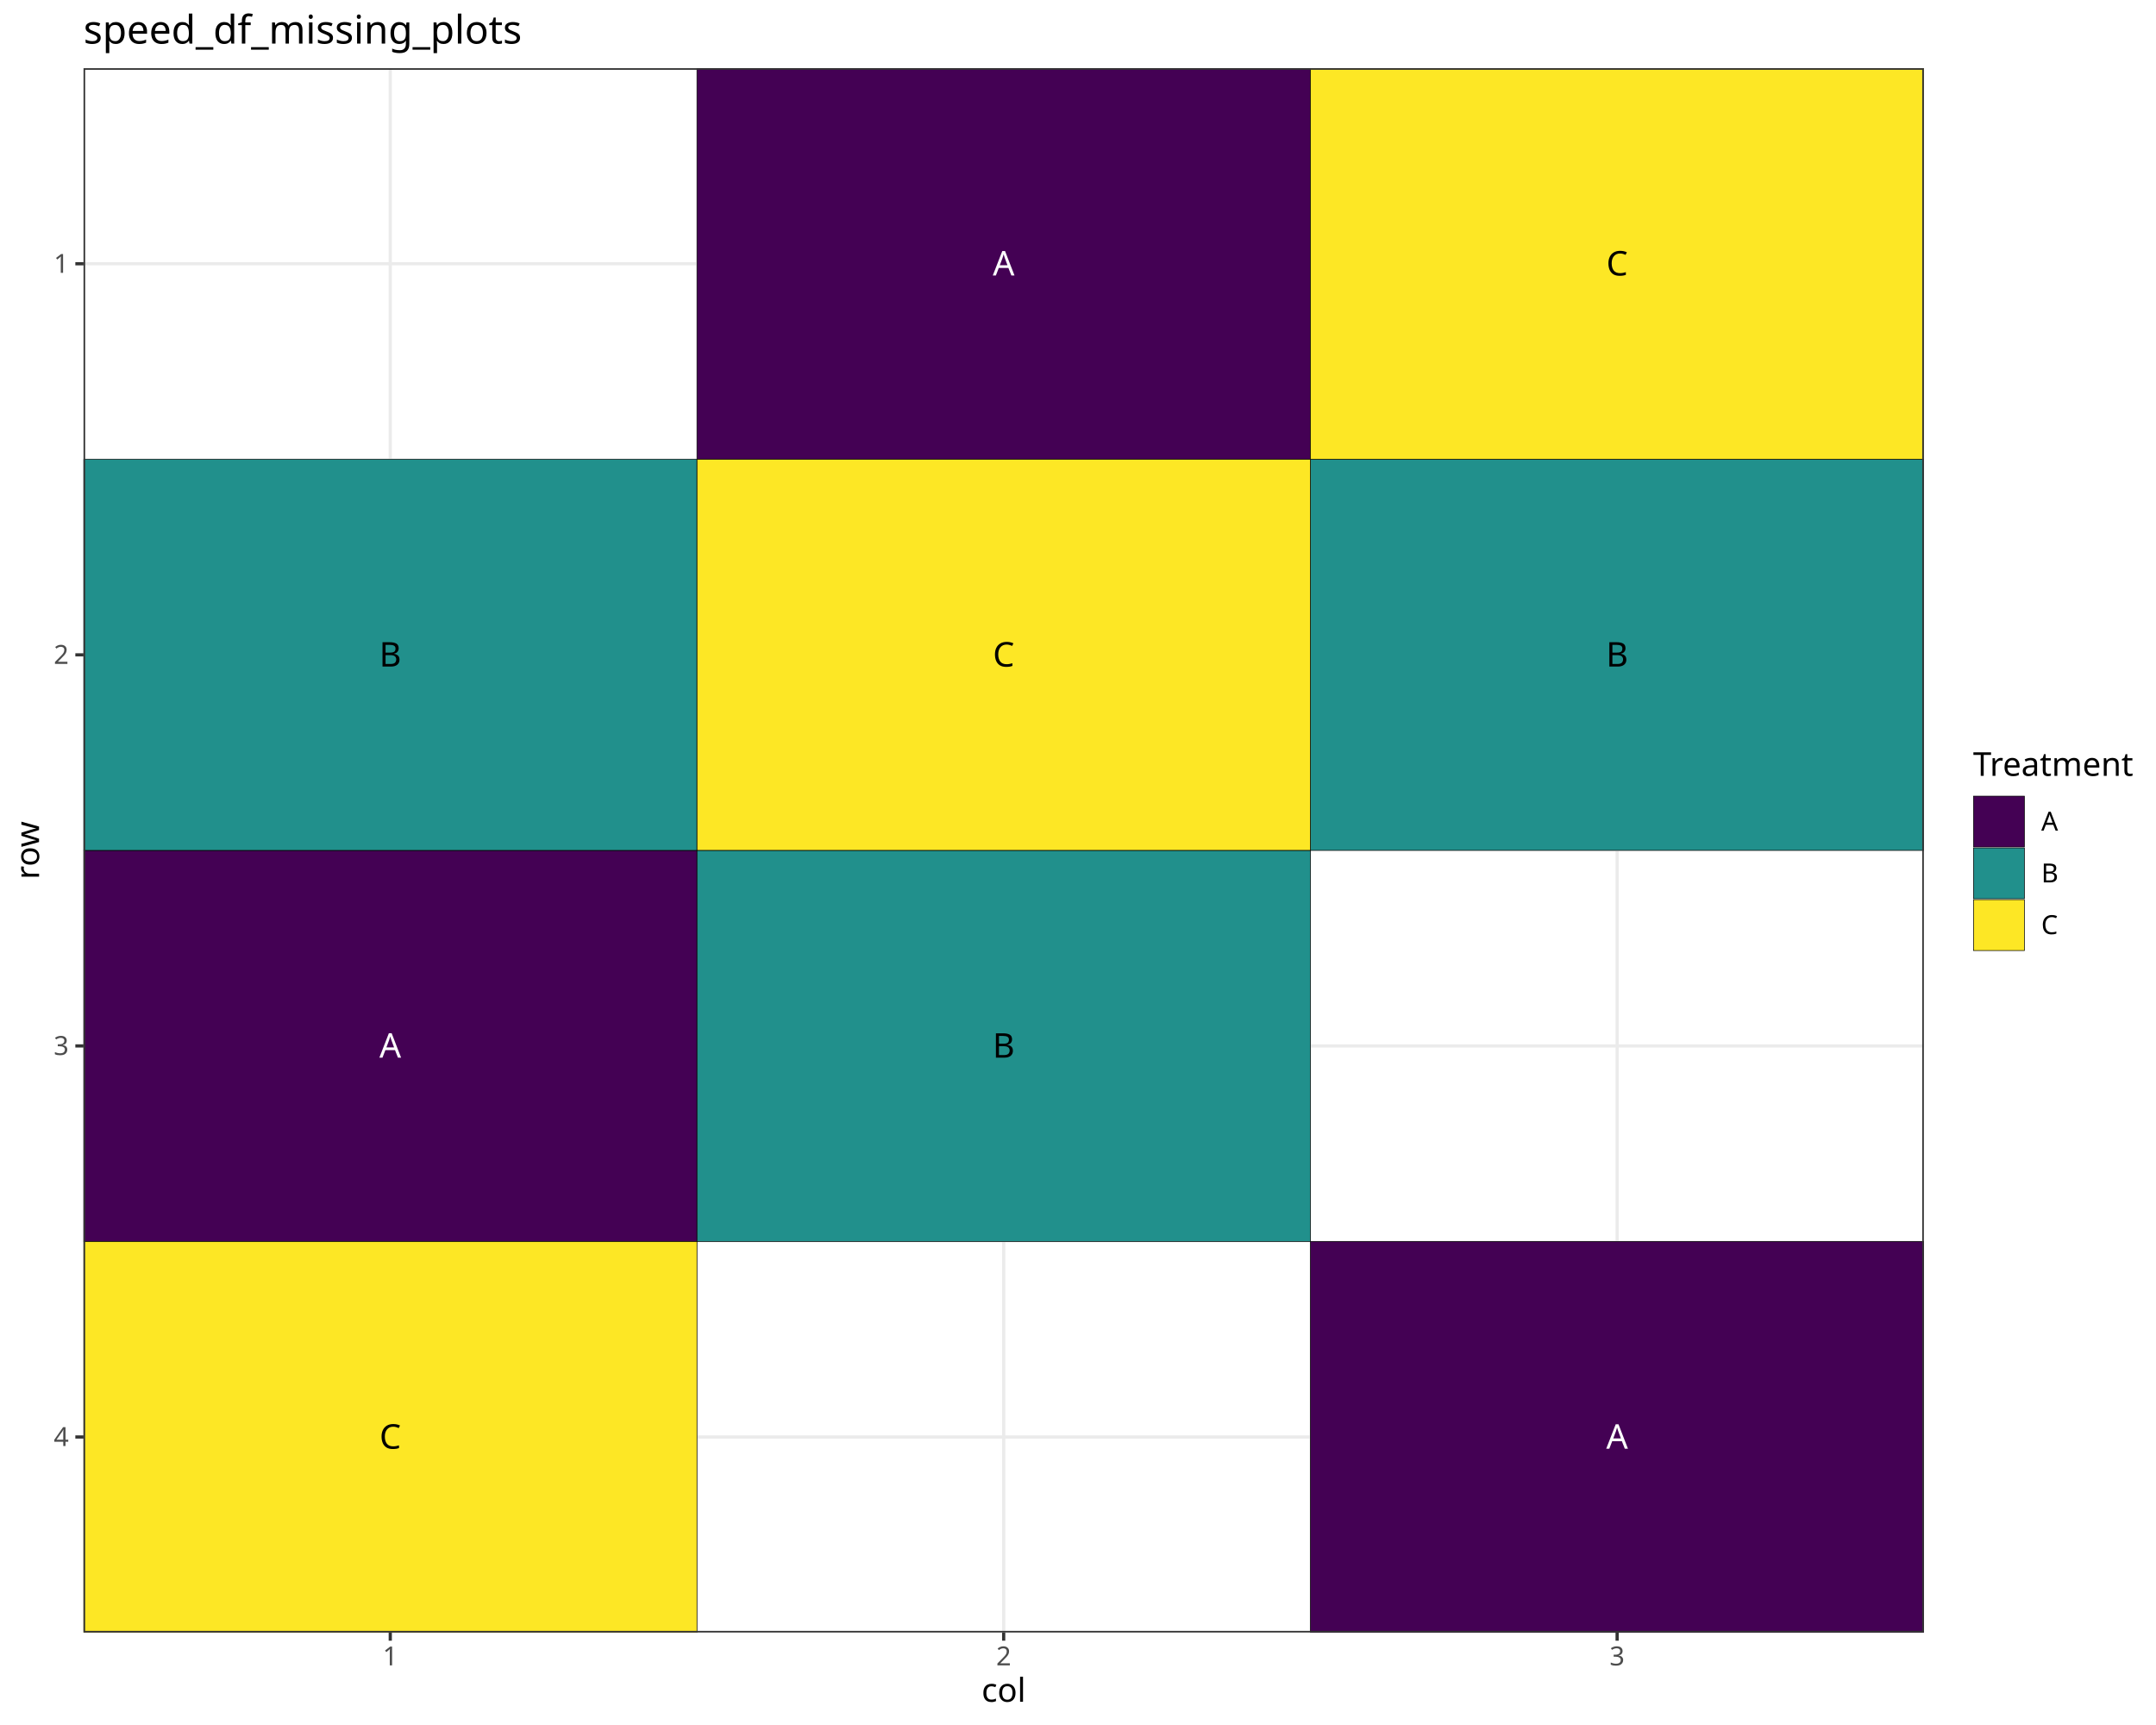
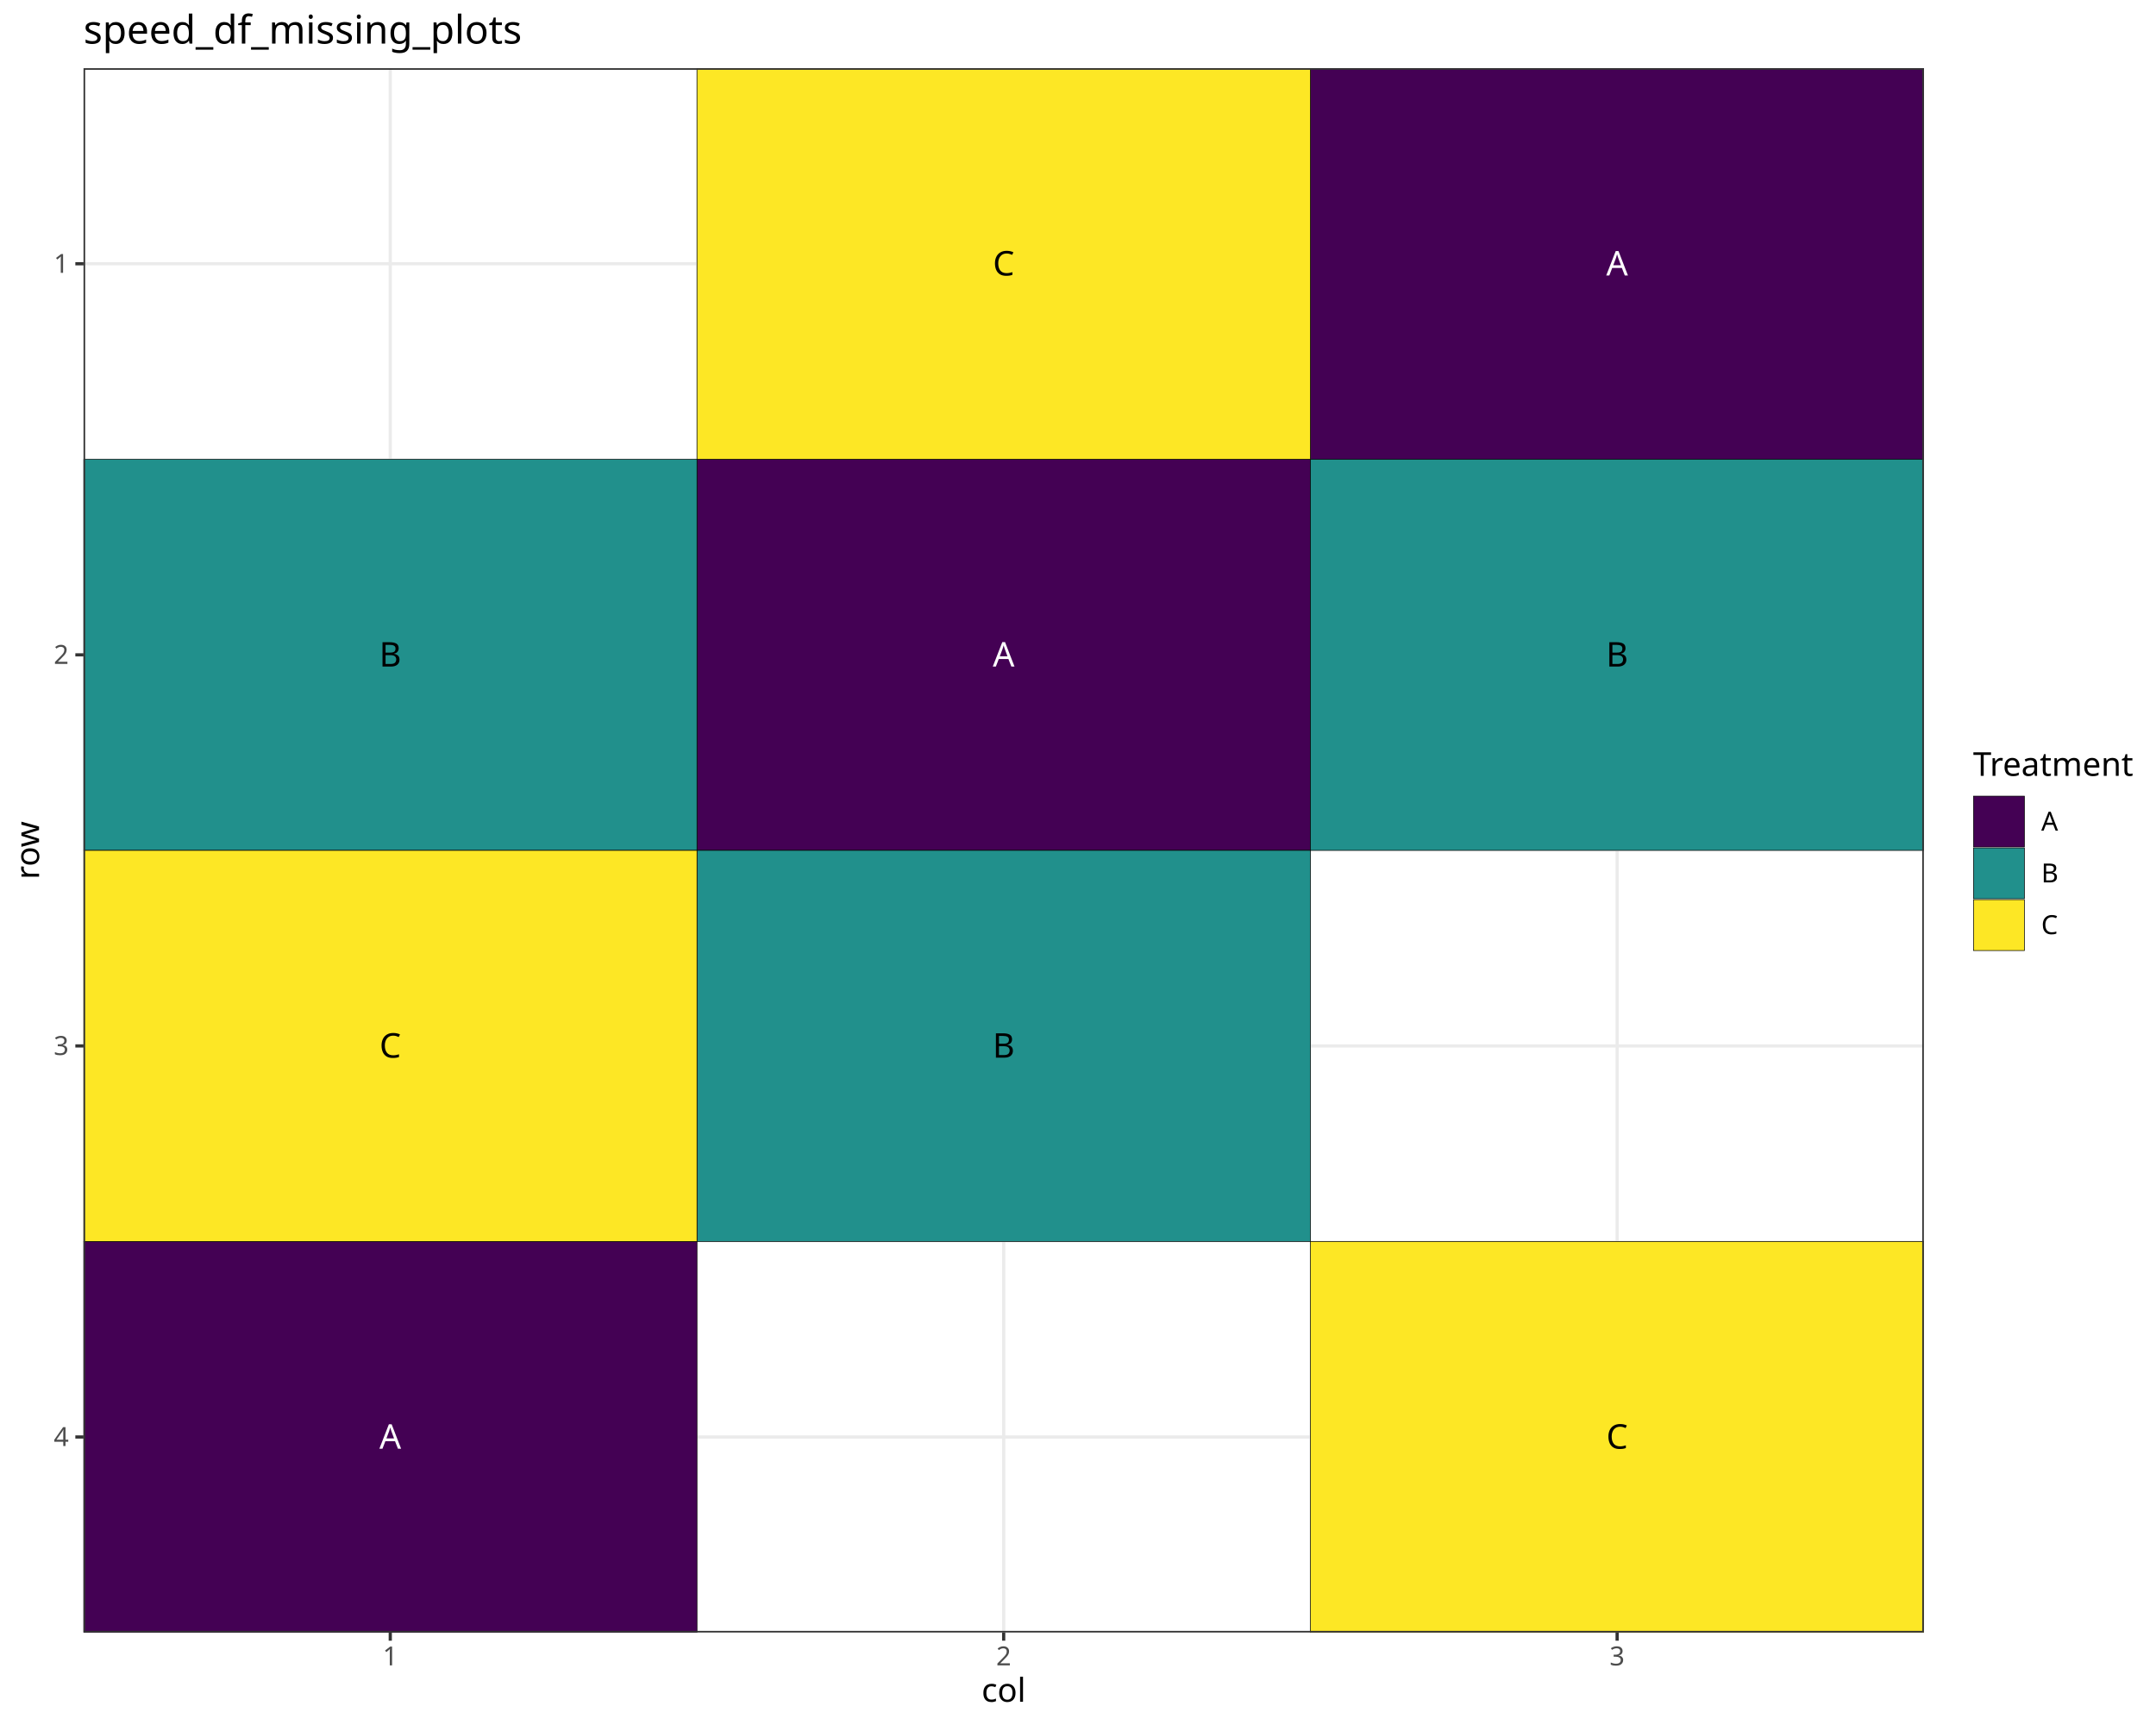
<svg xmlns="http://www.w3.org/2000/svg" class="svglite" data-engine-version="2.0" width="720.00pt" height="576.00pt" viewBox="0 0 720.00 576.00">
  <defs>
    <style type="text/css">
    .svglite line, .svglite polyline, .svglite polygon, .svglite path, .svglite rect, .svglite circle {
      fill: none;
      stroke: #000000;
      stroke-linecap: round;
      stroke-linejoin: round;
      stroke-miterlimit: 10.00;
    }
  </style>
  </defs>
  <rect width="100%" height="100%" style="stroke: none; fill: #FFFFFF;" />
  <defs>
    <clipPath id="cpMC4wMHw3MjAuMDB8MC4wMHw1NzYuMDA=">
      <rect x="0.00" y="0.00" width="720.00" height="576.00" />
    </clipPath>
  </defs>
  <g clip-path="url(#cpMC4wMHw3MjAuMDB8MC4wMHw1NzYuMDA=)">
    <rect x="-0" y="0.00" width="720.00" height="576.00" style="stroke-width: 1.07; stroke: #FFFFFF; fill: #FFFFFF;" />
  </g>
  <defs>
    <clipPath id="cpMjcuOTB8NjQyLjQ3fDIyLjc4fDU0NS4xMQ==">
      <rect x="27.90" y="22.78" width="614.57" height="522.33" />
    </clipPath>
  </defs>
  <g clip-path="url(#cpMjcuOTB8NjQyLjQ3fDIyLjc4fDU0NS4xMQ==)">
    <rect x="27.90" y="22.78" width="614.57" height="522.33" style="stroke-width: 1.07; stroke: none; fill: #FFFFFF;" />
    <polyline points="27.90,22.78 642.47,22.78 " style="stroke-width: 0.53; stroke: #EBEBEB; stroke-linecap: butt;" />
    <polyline points="27.90,153.37 642.47,153.37 " style="stroke-width: 0.53; stroke: #EBEBEB; stroke-linecap: butt;" />
    <polyline points="27.90,283.95 642.47,283.95 " style="stroke-width: 0.53; stroke: #EBEBEB; stroke-linecap: butt;" />
    <polyline points="27.90,414.53 642.47,414.53 " style="stroke-width: 0.53; stroke: #EBEBEB; stroke-linecap: butt;" />
    <polyline points="27.90,545.11 642.47,545.11 " style="stroke-width: 0.53; stroke: #EBEBEB; stroke-linecap: butt;" />
    <polyline points="27.90,545.11 27.90,22.78 " style="stroke-width: 0.53; stroke: #EBEBEB; stroke-linecap: butt;" />
    <polyline points="232.76,545.11 232.76,22.78 " style="stroke-width: 0.53; stroke: #EBEBEB; stroke-linecap: butt;" />
    <polyline points="437.61,545.11 437.61,22.78 " style="stroke-width: 0.53; stroke: #EBEBEB; stroke-linecap: butt;" />
    <polyline points="642.47,545.11 642.47,22.78 " style="stroke-width: 0.53; stroke: #EBEBEB; stroke-linecap: butt;" />
    <polyline points="27.90,88.07 642.47,88.07 " style="stroke-width: 1.07; stroke: #EBEBEB; stroke-linecap: butt;" />
    <polyline points="27.90,218.66 642.47,218.66 " style="stroke-width: 1.07; stroke: #EBEBEB; stroke-linecap: butt;" />
    <polyline points="27.90,349.24 642.47,349.24 " style="stroke-width: 1.07; stroke: #EBEBEB; stroke-linecap: butt;" />
    <polyline points="27.90,479.82 642.47,479.82 " style="stroke-width: 1.07; stroke: #EBEBEB; stroke-linecap: butt;" />
    <polyline points="130.33,545.11 130.33,22.78 " style="stroke-width: 1.07; stroke: #EBEBEB; stroke-linecap: butt;" />
    <polyline points="335.18,545.11 335.18,22.78 " style="stroke-width: 1.07; stroke: #EBEBEB; stroke-linecap: butt;" />
    <polyline points="540.04,545.11 540.04,22.78 " style="stroke-width: 1.07; stroke: #EBEBEB; stroke-linecap: butt;" />
-     <rect x="232.76" y="22.78" width="204.86" height="130.58" style="stroke-width: 0.21; stroke-linecap: butt; stroke-linejoin: miter; fill: #440154;" />
-     <rect x="437.61" y="414.53" width="204.86" height="130.58" style="stroke-width: 0.21; stroke-linecap: butt; stroke-linejoin: miter; fill: #440154;" />
-     <rect x="27.90" y="283.95" width="204.86" height="130.58" style="stroke-width: 0.21; stroke-linecap: butt; stroke-linejoin: miter; fill: #440154;" />
+     <rect x="27.90" y="414.53" width="204.86" height="130.58" style="stroke-width: 0.21; stroke-linecap: butt; stroke-linejoin: miter; fill: #440154;" />
+     <rect x="232.76" y="153.37" width="204.86" height="130.58" style="stroke-width: 0.21; stroke-linecap: butt; stroke-linejoin: miter; fill: #440154;" />
+     <rect x="437.61" y="22.78" width="204.86" height="130.58" style="stroke-width: 0.21; stroke-linecap: butt; stroke-linejoin: miter; fill: #440154;" />
    <rect x="27.90" y="153.37" width="204.86" height="130.58" style="stroke-width: 0.21; stroke-linecap: butt; stroke-linejoin: miter; fill: #21908C;" />
    <rect x="437.61" y="153.37" width="204.86" height="130.58" style="stroke-width: 0.21; stroke-linecap: butt; stroke-linejoin: miter; fill: #21908C;" />
    <rect x="232.76" y="283.95" width="204.86" height="130.58" style="stroke-width: 0.21; stroke-linecap: butt; stroke-linejoin: miter; fill: #21908C;" />
-     <rect x="27.90" y="414.53" width="204.86" height="130.58" style="stroke-width: 0.21; stroke-linecap: butt; stroke-linejoin: miter; fill: #FDE725;" />
-     <rect x="232.76" y="153.37" width="204.86" height="130.58" style="stroke-width: 0.21; stroke-linecap: butt; stroke-linejoin: miter; fill: #FDE725;" />
-     <rect x="437.61" y="22.78" width="204.86" height="130.58" style="stroke-width: 0.21; stroke-linecap: butt; stroke-linejoin: miter; fill: #FDE725;" />
-     <text x="335.18" y="91.99" text-anchor="middle" style="font-size: 11.38px; fill: #FFFFFF; font-family: sans;" textLength="7.59px" lengthAdjust="spacingAndGlyphs">A</text>
-     <text x="540.04" y="483.74" text-anchor="middle" style="font-size: 11.38px; fill: #FFFFFF; font-family: sans;" textLength="7.59px" lengthAdjust="spacingAndGlyphs">A</text>
-     <text x="130.33" y="353.16" text-anchor="middle" style="font-size: 11.38px; fill: #FFFFFF; font-family: sans;" textLength="7.59px" lengthAdjust="spacingAndGlyphs">A</text>
+     <rect x="232.76" y="22.78" width="204.86" height="130.58" style="stroke-width: 0.21; stroke-linecap: butt; stroke-linejoin: miter; fill: #FDE725;" />
+     <rect x="437.61" y="414.53" width="204.86" height="130.58" style="stroke-width: 0.21; stroke-linecap: butt; stroke-linejoin: miter; fill: #FDE725;" />
+     <rect x="27.90" y="283.95" width="204.86" height="130.58" style="stroke-width: 0.21; stroke-linecap: butt; stroke-linejoin: miter; fill: #FDE725;" />
+     <text x="130.33" y="483.74" text-anchor="middle" style="font-size: 11.38px; fill: #FFFFFF; font-family: sans;" textLength="7.59px" lengthAdjust="spacingAndGlyphs">A</text>
+     <text x="335.18" y="222.57" text-anchor="middle" style="font-size: 11.38px; fill: #FFFFFF; font-family: sans;" textLength="7.59px" lengthAdjust="spacingAndGlyphs">A</text>
+     <text x="540.04" y="91.99" text-anchor="middle" style="font-size: 11.38px; fill: #FFFFFF; font-family: sans;" textLength="7.59px" lengthAdjust="spacingAndGlyphs">A</text>
    <text x="130.33" y="222.57" text-anchor="middle" style="font-size: 11.38px; font-family: sans;" textLength="7.59px" lengthAdjust="spacingAndGlyphs">B</text>
    <text x="540.04" y="222.57" text-anchor="middle" style="font-size: 11.38px; font-family: sans;" textLength="7.59px" lengthAdjust="spacingAndGlyphs">B</text>
    <text x="335.18" y="353.16" text-anchor="middle" style="font-size: 11.38px; font-family: sans;" textLength="7.59px" lengthAdjust="spacingAndGlyphs">B</text>
-     <text x="130.33" y="483.74" text-anchor="middle" style="font-size: 11.38px; font-family: sans;" textLength="8.22px" lengthAdjust="spacingAndGlyphs">C</text>
-     <text x="335.18" y="222.57" text-anchor="middle" style="font-size: 11.38px; font-family: sans;" textLength="8.22px" lengthAdjust="spacingAndGlyphs">C</text>
-     <text x="540.04" y="91.99" text-anchor="middle" style="font-size: 11.38px; font-family: sans;" textLength="8.22px" lengthAdjust="spacingAndGlyphs">C</text>
+     <text x="335.18" y="91.99" text-anchor="middle" style="font-size: 11.38px; font-family: sans;" textLength="8.22px" lengthAdjust="spacingAndGlyphs">C</text>
+     <text x="540.04" y="483.74" text-anchor="middle" style="font-size: 11.38px; font-family: sans;" textLength="8.22px" lengthAdjust="spacingAndGlyphs">C</text>
+     <text x="130.33" y="353.16" text-anchor="middle" style="font-size: 11.38px; font-family: sans;" textLength="8.22px" lengthAdjust="spacingAndGlyphs">C</text>
    <rect x="27.90" y="22.78" width="614.57" height="522.33" style="stroke-width: 1.07; stroke: #333333;" />
  </g>
  <g clip-path="url(#cpMC4wMHw3MjAuMDB8MC4wMHw1NzYuMDA=)">
    <text x="22.97" y="91.10" text-anchor="end" style="font-size: 8.80px; fill: #4D4D4D; font-family: sans;" textLength="4.89px" lengthAdjust="spacingAndGlyphs">1</text>
    <text x="22.97" y="221.68" text-anchor="end" style="font-size: 8.80px; fill: #4D4D4D; font-family: sans;" textLength="4.89px" lengthAdjust="spacingAndGlyphs">2</text>
    <text x="22.97" y="352.27" text-anchor="end" style="font-size: 8.80px; fill: #4D4D4D; font-family: sans;" textLength="4.89px" lengthAdjust="spacingAndGlyphs">3</text>
    <text x="22.97" y="482.85" text-anchor="end" style="font-size: 8.80px; fill: #4D4D4D; font-family: sans;" textLength="4.89px" lengthAdjust="spacingAndGlyphs">4</text>
    <polyline points="25.16,88.07 27.90,88.07 " style="stroke-width: 1.07; stroke: #333333; stroke-linecap: butt;" />
    <polyline points="25.16,218.66 27.90,218.66 " style="stroke-width: 1.07; stroke: #333333; stroke-linecap: butt;" />
    <polyline points="25.16,349.24 27.90,349.24 " style="stroke-width: 1.07; stroke: #333333; stroke-linecap: butt;" />
    <polyline points="25.16,479.82 27.90,479.82 " style="stroke-width: 1.07; stroke: #333333; stroke-linecap: butt;" />
    <polyline points="130.33,547.85 130.33,545.11 " style="stroke-width: 1.07; stroke: #333333; stroke-linecap: butt;" />
    <polyline points="335.18,547.85 335.18,545.11 " style="stroke-width: 1.07; stroke: #333333; stroke-linecap: butt;" />
    <polyline points="540.04,547.85 540.04,545.11 " style="stroke-width: 1.07; stroke: #333333; stroke-linecap: butt;" />
    <text x="130.33" y="556.10" text-anchor="middle" style="font-size: 8.80px; fill: #4D4D4D; font-family: sans;" textLength="4.89px" lengthAdjust="spacingAndGlyphs">1</text>
    <text x="335.18" y="556.10" text-anchor="middle" style="font-size: 8.80px; fill: #4D4D4D; font-family: sans;" textLength="4.89px" lengthAdjust="spacingAndGlyphs">2</text>
    <text x="540.04" y="556.10" text-anchor="middle" style="font-size: 8.80px; fill: #4D4D4D; font-family: sans;" textLength="4.89px" lengthAdjust="spacingAndGlyphs">3</text>
    <text x="335.18" y="568.24" text-anchor="middle" style="font-size: 11.00px; font-family: sans;" textLength="14.06px" lengthAdjust="spacingAndGlyphs">col</text>
    <text transform="translate(13.05,283.95) rotate(-90)" text-anchor="middle" style="font-size: 11.00px; font-family: sans;" textLength="17.73px" lengthAdjust="spacingAndGlyphs">row</text>
    <rect x="653.43" y="244.88" width="61.09" height="78.13" style="stroke-width: 1.07; stroke: none; fill: #FFFFFF;" />
    <text x="658.91" y="259.07" style="font-size: 11.00px; font-family: sans;" textLength="50.13px" lengthAdjust="spacingAndGlyphs">Treatment</text>
    <rect x="658.91" y="265.69" width="17.28" height="17.28" style="stroke-width: 1.07; stroke: none; fill: #FFFFFF;" />
    <rect x="659.05" y="265.84" width="17.00" height="17.00" style="stroke-width: 0.21; stroke-linecap: butt; stroke-linejoin: miter; fill: #440154;" />
    <rect x="658.91" y="282.97" width="17.28" height="17.28" style="stroke-width: 1.07; stroke: none; fill: #FFFFFF;" />
    <rect x="659.05" y="283.12" width="17.00" height="17.00" style="stroke-width: 0.21; stroke-linecap: butt; stroke-linejoin: miter; fill: #21908C;" />
    <rect x="658.91" y="300.25" width="17.28" height="17.28" style="stroke-width: 1.07; stroke: none; fill: #FFFFFF;" />
    <rect x="659.05" y="300.40" width="17.00" height="17.00" style="stroke-width: 0.21; stroke-linecap: butt; stroke-linejoin: miter; fill: #FDE725;" />
    <text x="681.67" y="277.36" style="font-size: 8.80px; font-family: sans;" textLength="5.87px" lengthAdjust="spacingAndGlyphs">A</text>
    <text x="681.67" y="294.64" style="font-size: 8.80px; font-family: sans;" textLength="5.87px" lengthAdjust="spacingAndGlyphs">B</text>
    <text x="681.67" y="311.92" style="font-size: 8.80px; font-family: sans;" textLength="6.36px" lengthAdjust="spacingAndGlyphs">C</text>
    <text x="27.90" y="14.56" style="font-size: 13.20px; font-family: sans;" textLength="141.65px" lengthAdjust="spacingAndGlyphs">speed_df_missing_plots</text>
  </g>
</svg>
